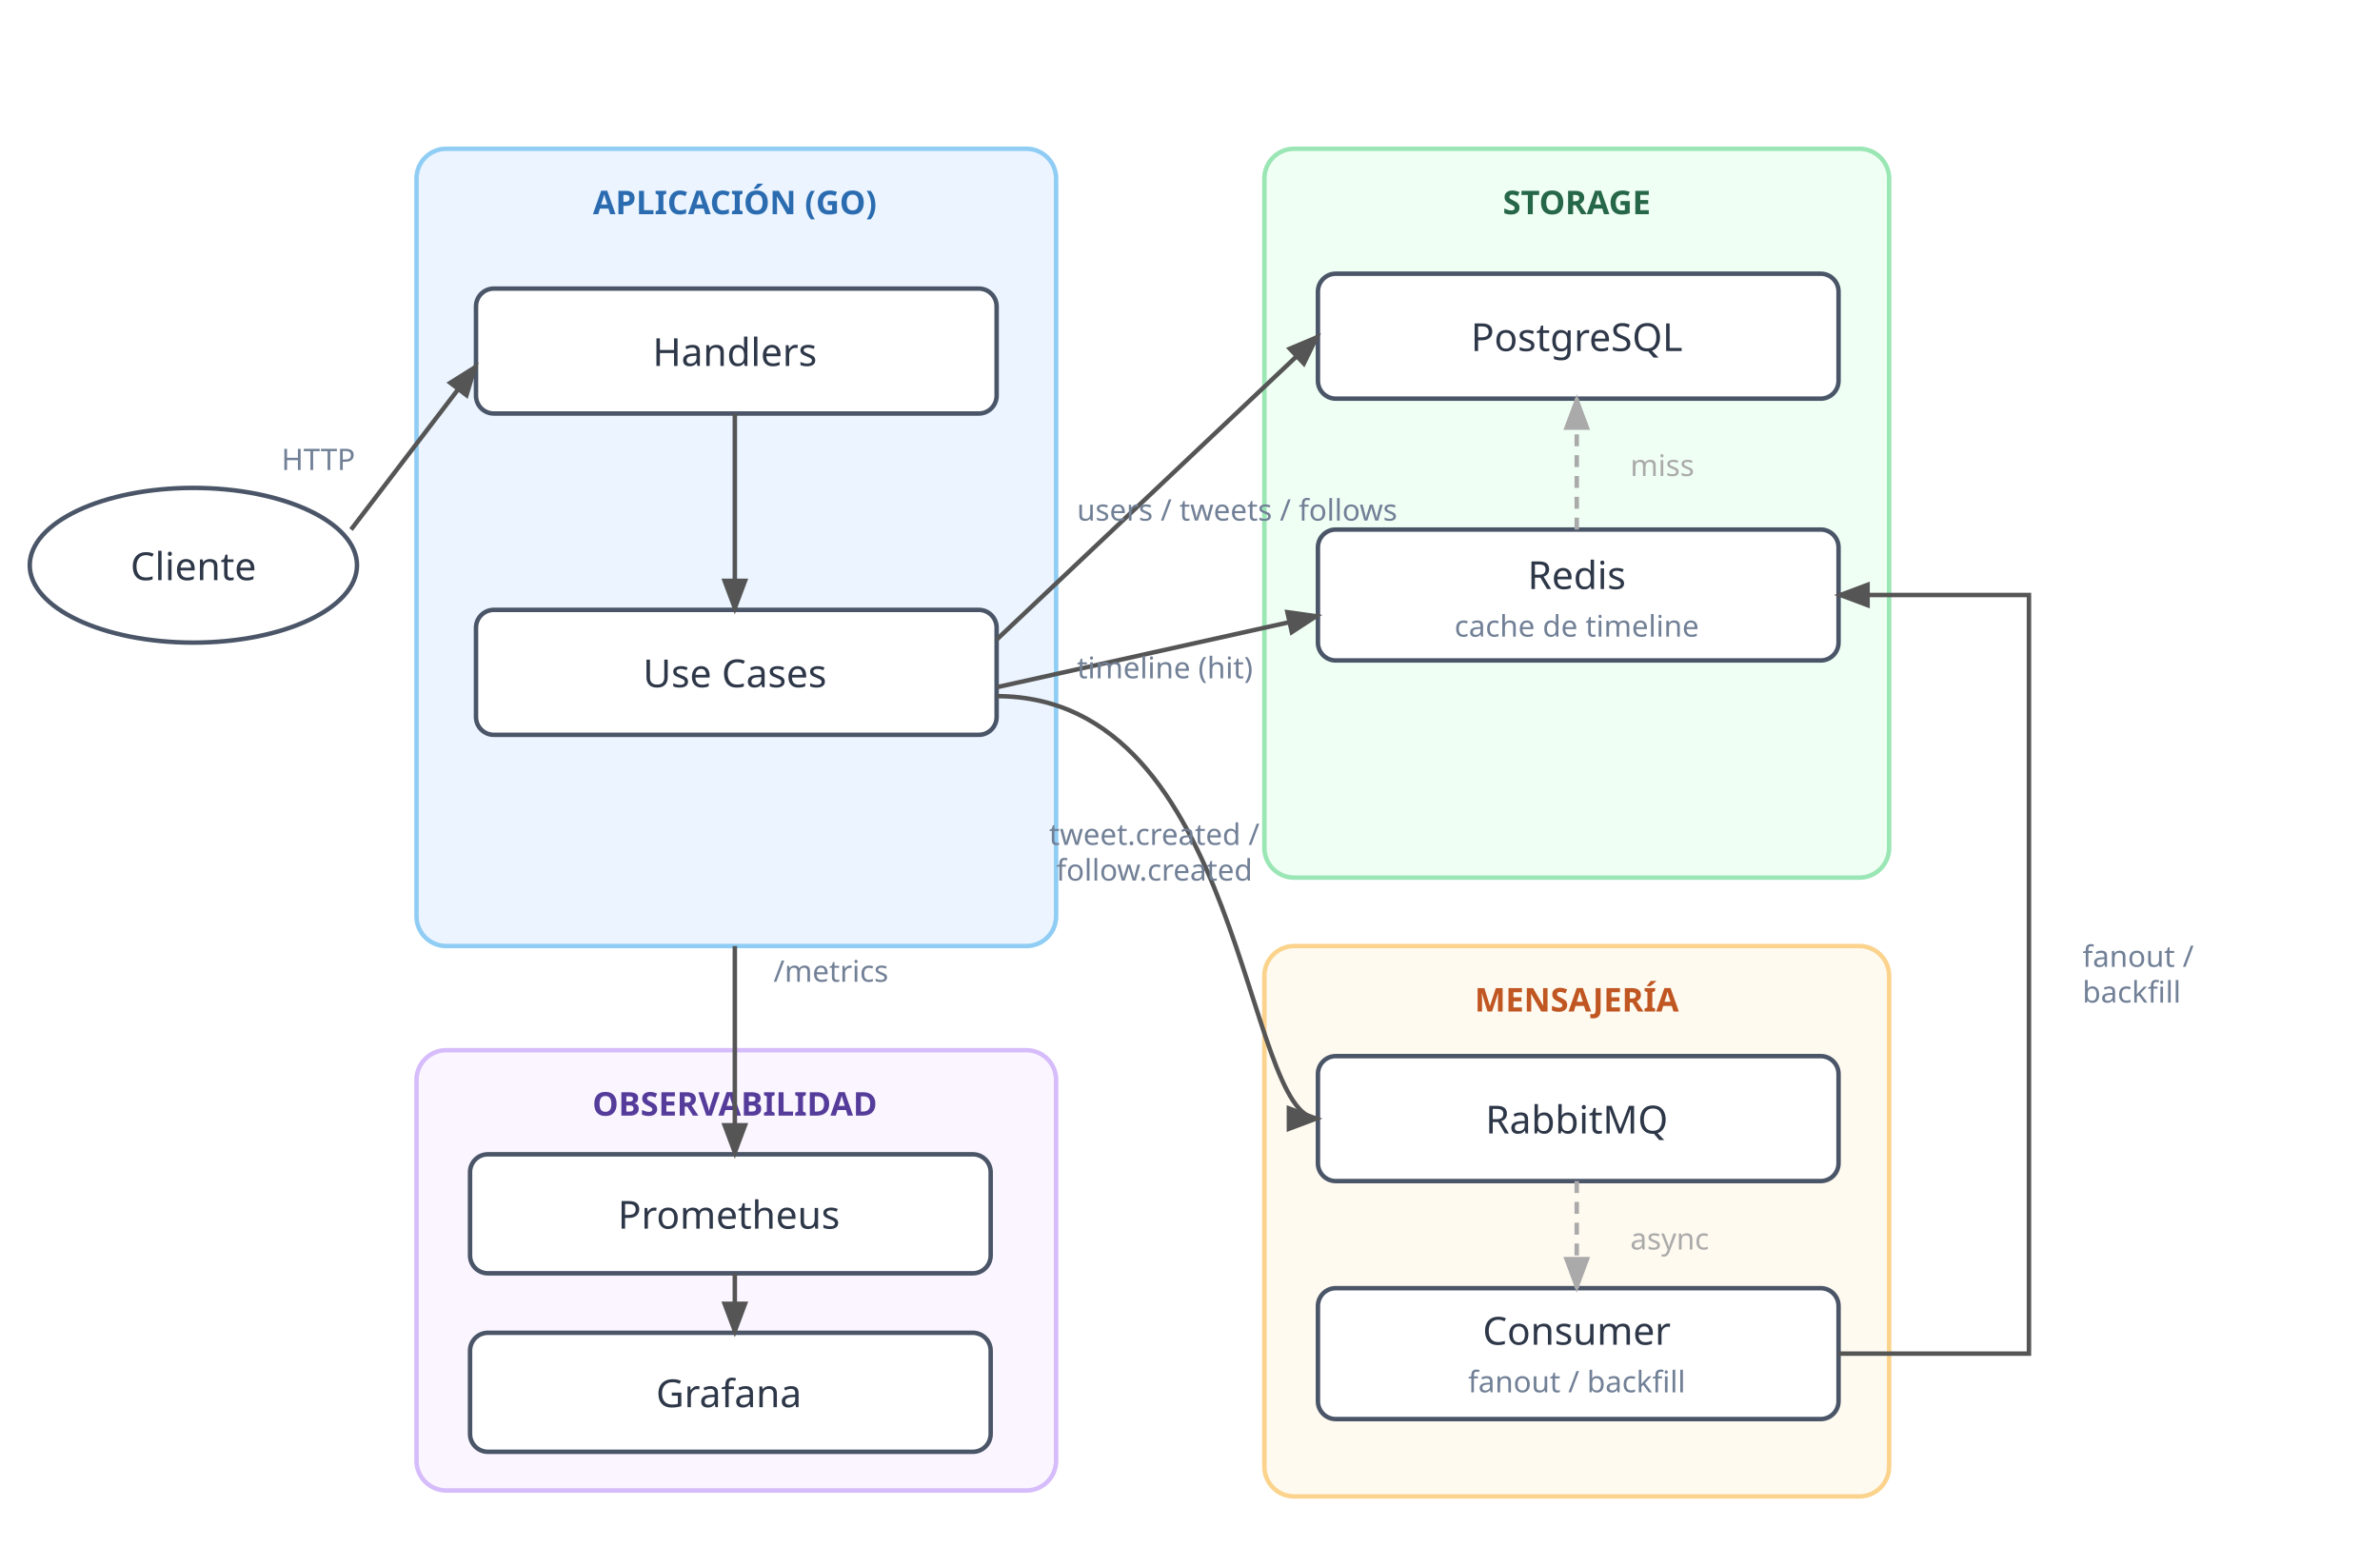
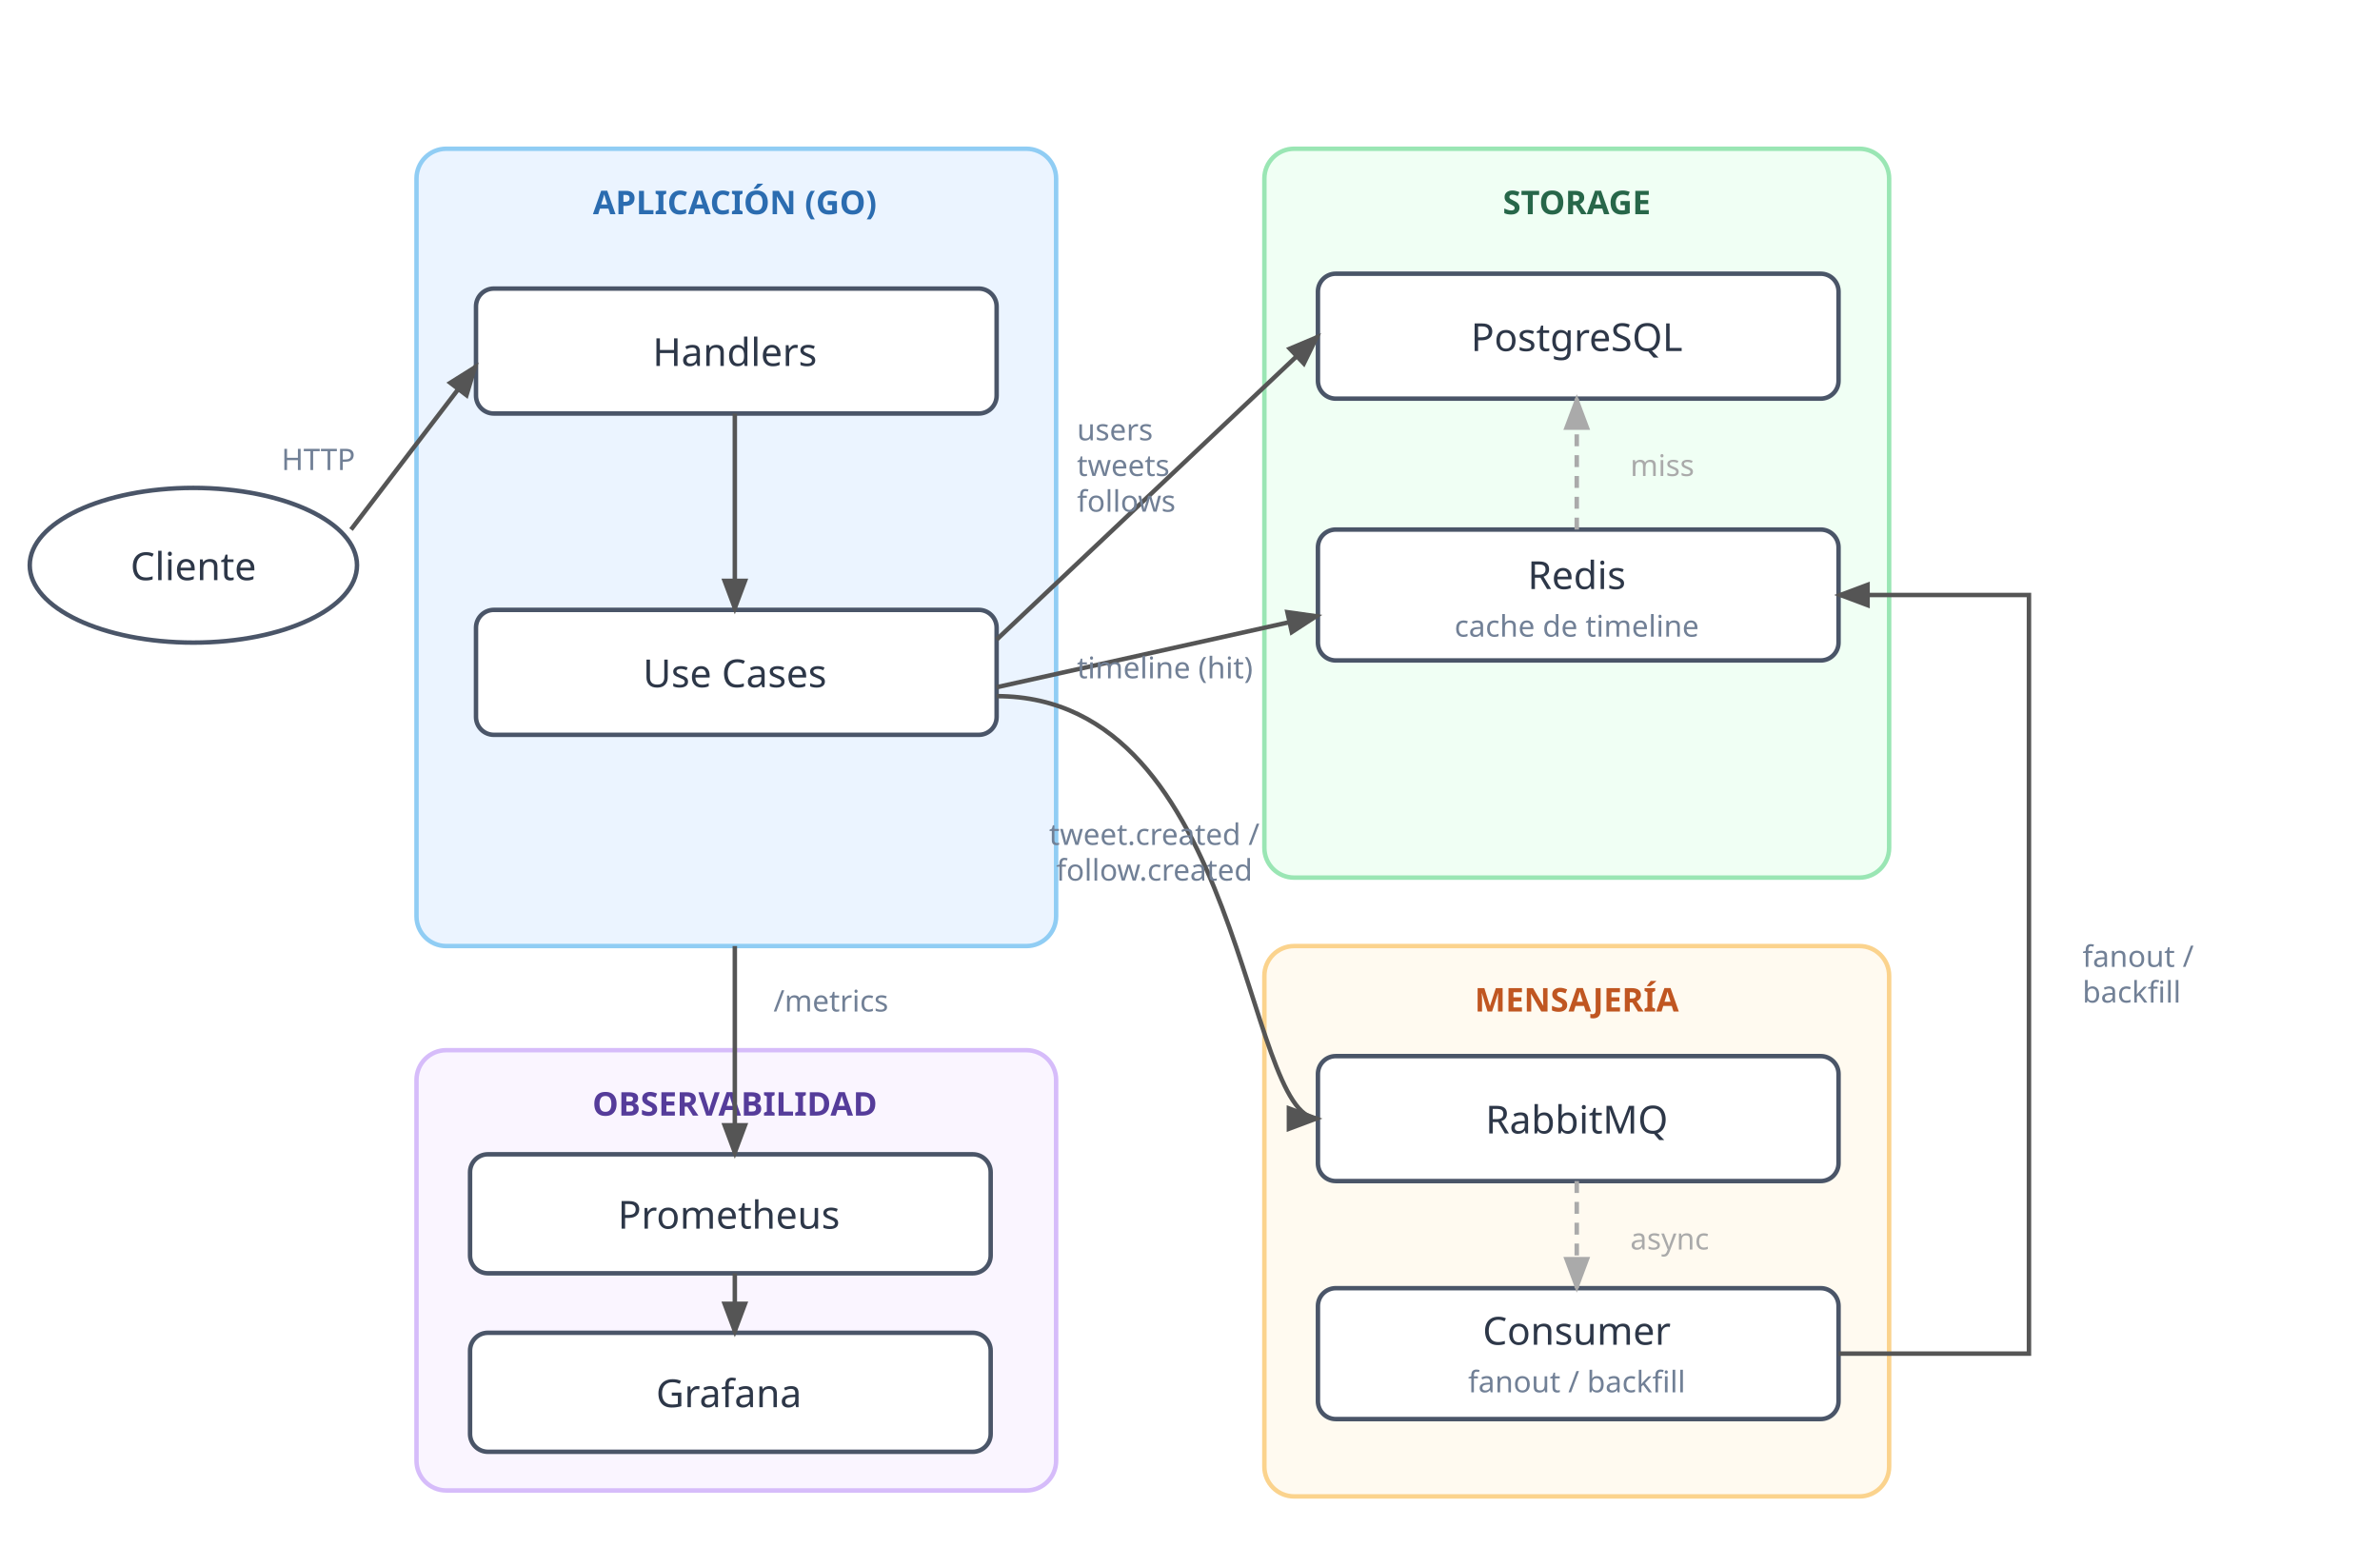
<svg xmlns="http://www.w3.org/2000/svg" viewBox="0 0 800 520" font-family="'Segoe UI', system-ui, sans-serif">
  <defs>
    <marker id="arr" markerWidth="8" markerHeight="6" refX="7" refY="3" orient="auto">
      <polygon points="0 0, 8 3, 0 6" fill="#555" />
    </marker>
    <marker id="arr-dash" markerWidth="8" markerHeight="6" refX="7" refY="3" orient="auto">
      <polygon points="0 0, 8 3, 0 6" fill="#aaa" />
    </marker>
  </defs>
  <rect width="800" height="520" fill="white" />
  <rect x="140" y="50" width="215" height="268" rx="10" fill="#EBF4FF" stroke="#90CDF4" stroke-width="1.5" />
  <text x="247" y="72" text-anchor="middle" font-size="11" font-weight="600" fill="#2B6CB0">APLICACIÓN (GO)</text>
  <rect x="425" y="50" width="210" height="245" rx="10" fill="#F0FFF4" stroke="#9AE6B4" stroke-width="1.5" />
  <text x="530" y="72" text-anchor="middle" font-size="11" font-weight="600" fill="#276749">STORAGE</text>
  <rect x="425" y="318" width="210" height="185" rx="10" fill="#FFFAF0" stroke="#FBD38D" stroke-width="1.5" />
  <text x="530" y="340" text-anchor="middle" font-size="11" font-weight="600" fill="#C05621">MENSAJERÍA</text>
  <rect x="140" y="353" width="215" height="148" rx="10" fill="#FAF5FF" stroke="#D6BCFA" stroke-width="1.5" />
  <text x="247" y="375" text-anchor="middle" font-size="11" font-weight="600" fill="#553C9A">OBSERVABILIDAD</text>
  <ellipse cx="65" cy="190" rx="55" ry="26" fill="white" stroke="#4A5568" stroke-width="1.5" />
  <text x="65" y="195" text-anchor="middle" font-size="13" fill="#2D3748">Cliente</text>
  <rect x="160" y="97" width="175" height="42" rx="6" fill="white" stroke="#4A5568" stroke-width="1.5" />
  <text x="247" y="123" text-anchor="middle" font-size="13" fill="#2D3748">Handlers</text>
  <rect x="160" y="205" width="175" height="42" rx="6" fill="white" stroke="#4A5568" stroke-width="1.5" />
  <text x="247" y="231" text-anchor="middle" font-size="13" fill="#2D3748">Use Cases</text>
  <rect x="443" y="92" width="175" height="42" rx="6" fill="white" stroke="#4A5568" stroke-width="1.5" />
  <text x="530" y="118" text-anchor="middle" font-size="13" fill="#2D3748">PostgreSQL</text>
  <rect x="443" y="178" width="175" height="44" rx="6" fill="white" stroke="#4A5568" stroke-width="1.5" />
  <text x="530" y="198" text-anchor="middle" font-size="13" fill="#2D3748">Redis</text>
  <text x="530" y="214" text-anchor="middle" font-size="10" fill="#718096">cache de timeline</text>
  <rect x="443" y="355" width="175" height="42" rx="6" fill="white" stroke="#4A5568" stroke-width="1.5" />
  <text x="530" y="381" text-anchor="middle" font-size="13" fill="#2D3748">RabbitMQ</text>
  <rect x="443" y="433" width="175" height="44" rx="6" fill="white" stroke="#4A5568" stroke-width="1.5" />
  <text x="530" y="452" text-anchor="middle" font-size="13" fill="#2D3748">Consumer</text>
  <text x="530" y="468" text-anchor="middle" font-size="10" fill="#718096">fanout / backfill</text>
  <rect x="158" y="388" width="175" height="40" rx="6" fill="white" stroke="#4A5568" stroke-width="1.5" />
  <text x="245" y="413" text-anchor="middle" font-size="13" fill="#2D3748">Prometheus</text>
  <rect x="158" y="448" width="175" height="40" rx="6" fill="white" stroke="#4A5568" stroke-width="1.5" />
  <text x="245" y="473" text-anchor="middle" font-size="13" fill="#2D3748">Grafana</text>
  <line x1="118" y1="178" x2="160" y2="123" stroke="#555" stroke-width="1.5" marker-end="url(#arr)" />
  <text x="107" y="158" font-size="10" fill="#718096" text-anchor="middle">HTTP</text>
  <line x1="247" y1="139" x2="247" y2="205" stroke="#555" stroke-width="1.5" marker-end="url(#arr)" />
  <line x1="335" y1="215" x2="443" y2="113" stroke="#555" stroke-width="1.5" marker-end="url(#arr)" />
-   <text x="362" y="175" font-size="10" fill="#718096">users / tweets / follows</text>
+   <text x="362" y="148" font-size="10" fill="#718096">users</text>
+   <text x="362" y="160" font-size="10" fill="#718096">tweets</text>
+   <text x="362" y="172" font-size="10" fill="#718096">follows</text>
  <line x1="335" y1="231" x2="443" y2="207" stroke="#555" stroke-width="1.5" marker-end="url(#arr)" />
  <text x="362" y="228" font-size="10" fill="#718096">timeline (hit)</text>
  <line x1="530" y1="178" x2="530" y2="134" stroke="#aaa" stroke-width="1.5" stroke-dasharray="4,3" marker-end="url(#arr-dash)" />
  <text x="548" y="160" font-size="10" fill="#aaa">miss</text>
  <path d="M335 234 C418 234 418 376 443 376" stroke="#555" stroke-width="1.5" fill="none" marker-end="url(#arr)" />
  <text x="388" y="284" font-size="10" fill="#718096" text-anchor="middle">tweet.created /</text>
  <text x="388" y="296" font-size="10" fill="#718096" text-anchor="middle">follow.created</text>
  <line x1="530" y1="397" x2="530" y2="433" stroke="#aaa" stroke-width="1.5" stroke-dasharray="4,3" marker-end="url(#arr-dash)" />
  <text x="548" y="420" font-size="10" fill="#aaa">async</text>
  <path d="M618 455 L682 455 L682 200 L618 200" stroke="#555" stroke-width="1.5" fill="none" marker-end="url(#arr)" />
  <text x="700" y="325" font-size="10" fill="#718096">fanout /</text>
  <text x="700" y="337" font-size="10" fill="#718096">backfill</text>
  <line x1="247" y1="318" x2="247" y2="388" stroke="#555" stroke-width="1.5" marker-end="url(#arr)" />
-   <text x="260" y="330" font-size="10" fill="#718096">/metrics</text>
+   <text x="260" y="340" font-size="10" fill="#718096">/metrics</text>
  <line x1="247" y1="428" x2="247" y2="448" stroke="#555" stroke-width="1.5" marker-end="url(#arr)" />
</svg>
